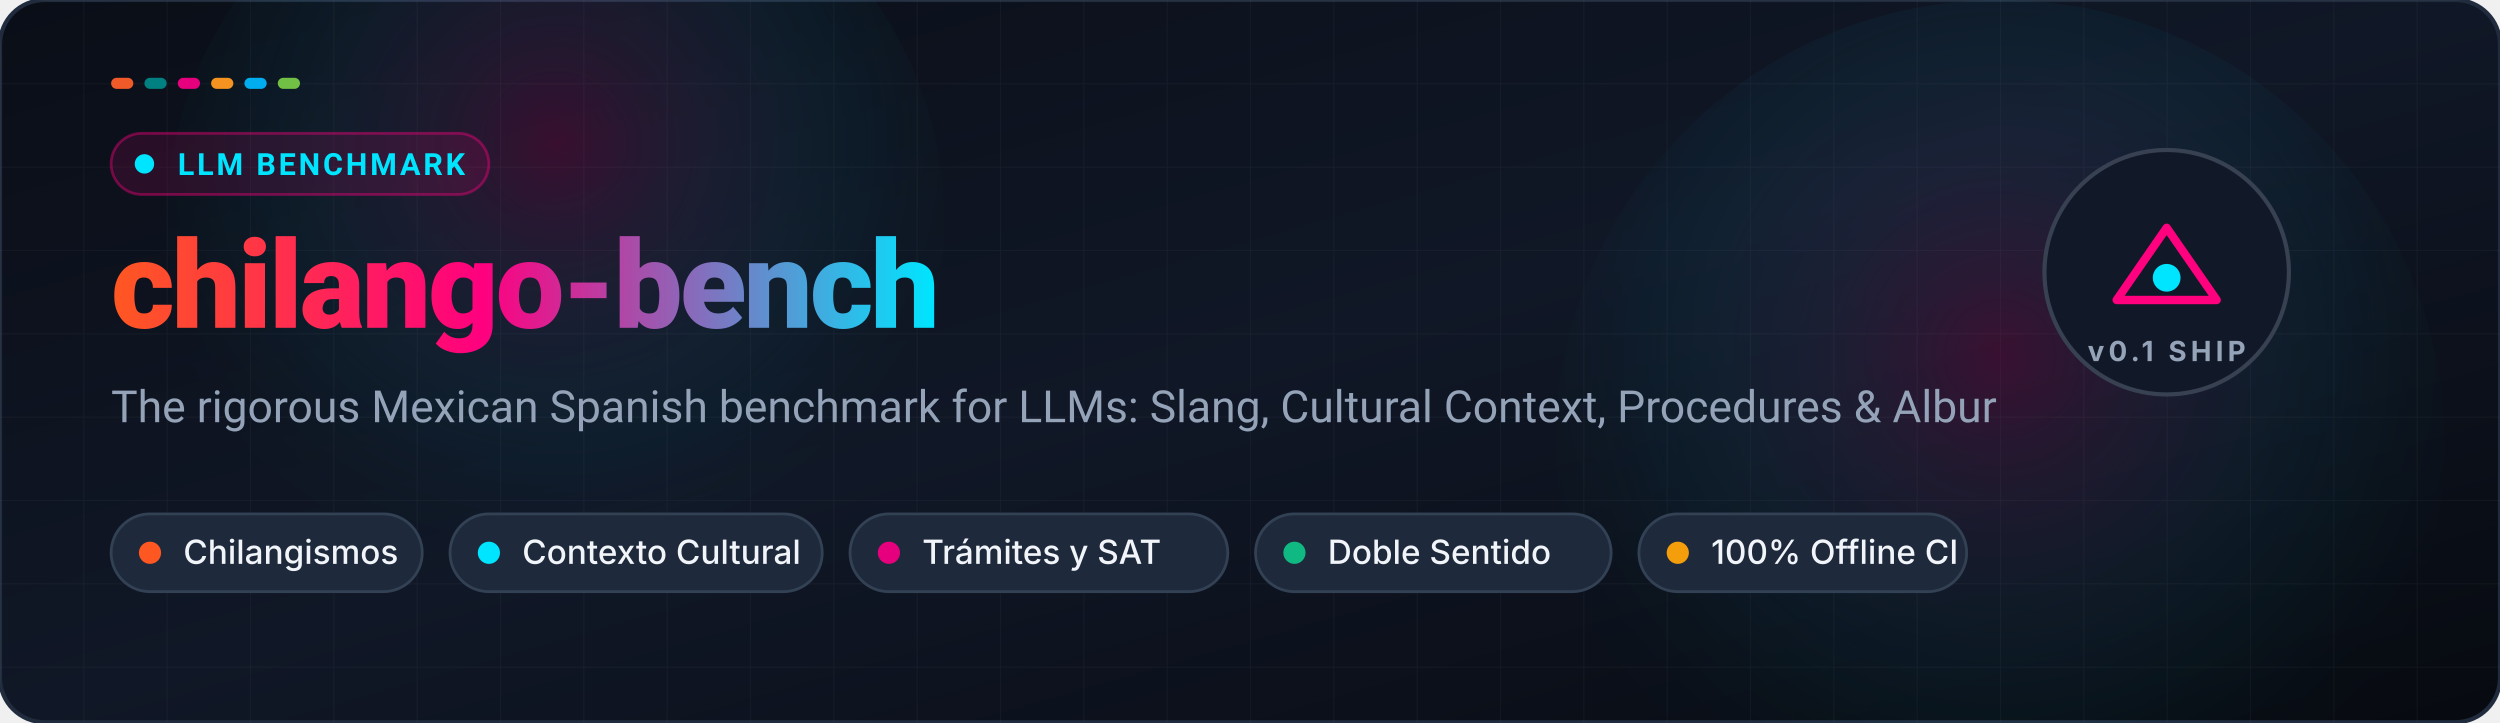
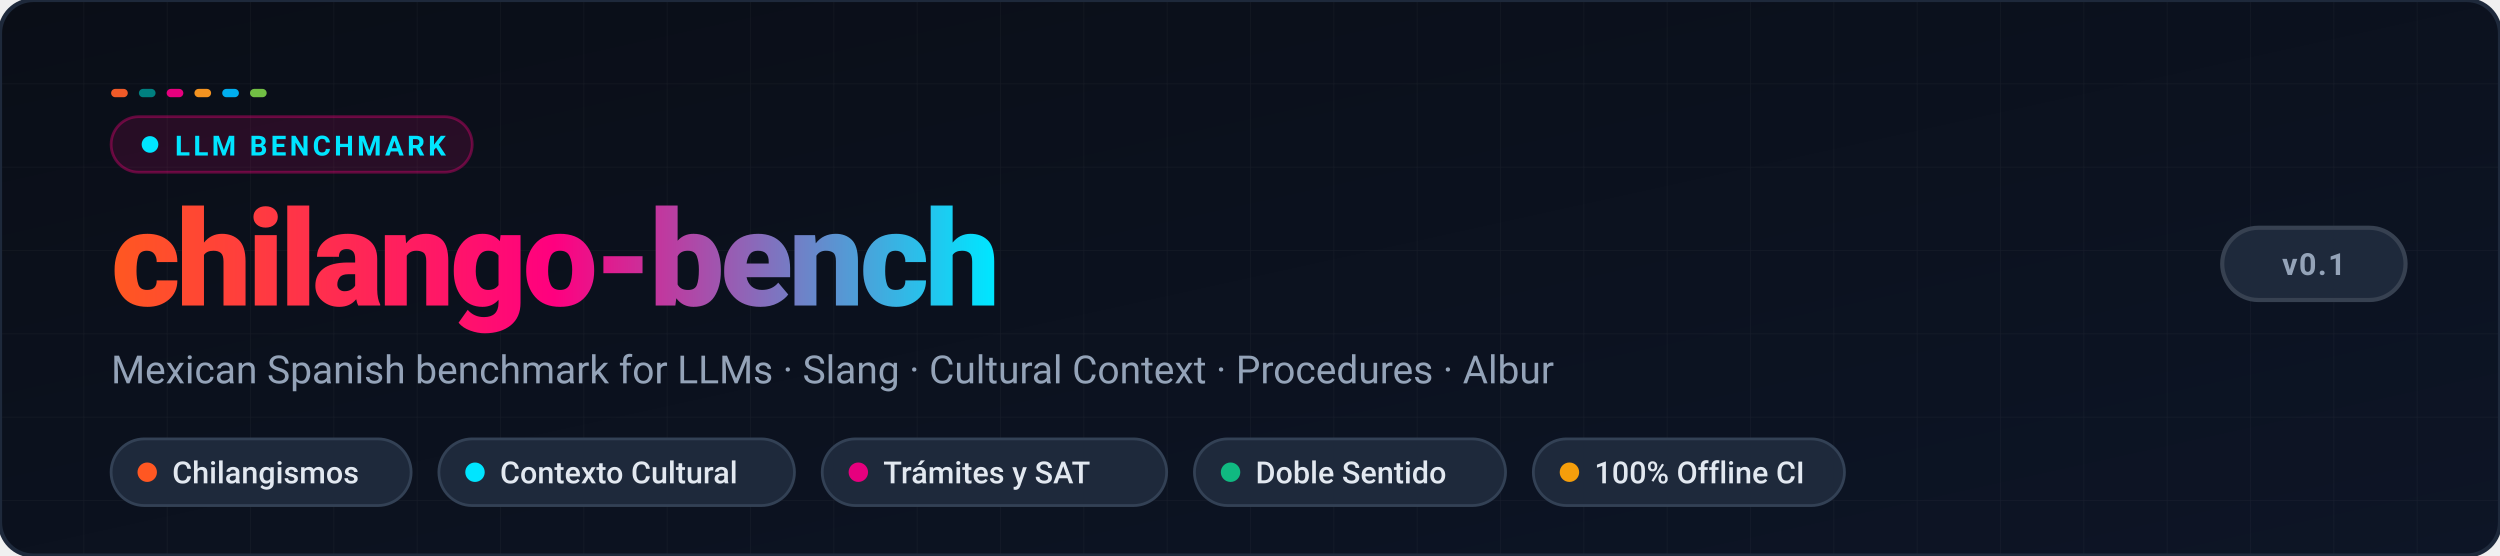
- <svg xmlns="http://www.w3.org/2000/svg" viewBox="0 0 900 260" width="100%" height="260">
+ <svg xmlns="http://www.w3.org/2000/svg" viewBox="0 0 900 200" width="900" height="200">
  <defs>
-     <linearGradient id="bgGrad" x1="0%" y1="0%" x2="100%" y2="100%">
+     <linearGradient id="bg" x1="0%" y1="0%" x2="100%" y2="100%">
      <stop offset="0%" stop-color="#0a0e17" />
-       <stop offset="50%" stop-color="#101726" />
-       <stop offset="100%" stop-color="#070a10" />
+       <stop offset="100%" stop-color="#0d1526" />
    </linearGradient>
    <linearGradient id="titleGrad" x1="0%" y1="0%" x2="100%" y2="0%">
      <stop offset="0%" stop-color="#FF5722" />
-       <stop offset="45%" stop-color="#FF007F" />
+       <stop offset="50%" stop-color="#FF007F" />
      <stop offset="100%" stop-color="#00E5FF" />
    </linearGradient>
-     <linearGradient id="subtleGlow" x1="0%" y1="0%" x2="100%" y2="100%">
-       <stop offset="0%" stop-color="#FF007F" stop-opacity="0.25" />
-       <stop offset="50%" stop-color="#00E5FF" stop-opacity="0.15" />
-       <stop offset="100%" stop-color="#FF5722" stop-opacity="0.25" />
-     </linearGradient>
-     <radialGradient id="meshCenter" cx="50%" cy="40%" r="60%">
-       <stop offset="0%" stop-color="#FF007F" stop-opacity="0.18" />
-       <stop offset="70%" stop-color="#00E5FF" stop-opacity="0.03" />
-       <stop offset="100%" stop-color="#000000" stop-opacity="0" />
-     </radialGradient>
    <pattern id="grid" width="30" height="30" patternUnits="userSpaceOnUse">
-       <path d="M 30 0 L 0 0 0 30" fill="none" stroke="#ffffff" stroke-width="0.5" stroke-opacity="0.05" />
+       <path d="M 30 0 L 0 0 0 30" fill="none" stroke="#ffffff" stroke-width="0.4" stroke-opacity="0.05" />
    </pattern>
-     <filter id="glowFilter" x="-20%" y="-20%" width="140%" height="140%">
-       <feGaussianBlur stdDeviation="6" result="blur" />
-       <feComposite in="SourceGraphic" in2="blur" operator="over" />
-     </filter>
  </defs>
-   <style>
-     @keyframes pulseGlow {
-       0%, 100% { opacity: 0.2; transform: scale(1); }
-       50% { opacity: 0.35; transform: scale(1.03); }
-     }
-     @keyframes floatTag {
-       0%, 100% { transform: translateY(0px); }
-       50% { transform: translateY(-3px); }
-     }
-     .pulsing-glow {
-       animation: pulseGlow 6s ease-in-out infinite;
-       transform-origin: center;
-     }
-     .floating-badge {
-       animation: floatTag 4s ease-in-out infinite;
-     }
-   </style>
-   <rect width="100%" height="100%" rx="16" fill="url(#bgGrad)" stroke="#202b3d" stroke-width="1.5" />
-   <rect width="100%" height="100%" rx="16" fill="url(#grid)" />
-   <circle cx="200" cy="80" r="140" fill="url(#meshCenter)" class="pulsing-glow" />
-   <circle cx="720" cy="160" r="160" fill="url(#meshCenter)" class="pulsing-glow" />
-   <g transform="translate(40, 28)">
-     <rect x="0" y="0" width="8" height="4" rx="2" fill="#F05A28" />
-     <rect x="12" y="0" width="8" height="4" rx="2" fill="#008080" />
-     <rect x="24" y="0" width="8" height="4" rx="2" fill="#E6007E" />
-     <rect x="36" y="0" width="8" height="4" rx="2" fill="#F49320" />
-     <rect x="48" y="0" width="8" height="4" rx="2" fill="#00AEEF" />
-     <rect x="60" y="0" width="8" height="4" rx="2" fill="#71BF44" />
-   </g>
-   <g transform="translate(40, 48)">
-     <rect x="0" y="0" width="136" height="22" rx="11" fill="#FF007F" fill-opacity="0.12" stroke="#FF007F" stroke-opacity="0.4" stroke-width="1" />
-     <circle cx="12" cy="11" r="3.5" fill="#00E5FF" />
-     <text x="24" y="15" fill="#00E5FF" font-family="-apple-system, BlinkMacSystemFont, 'Segoe UI', Roboto, Helvetica, Arial, sans-serif" font-size="11" font-weight="600" letter-spacing="1">LLM BENCHMARK</text>
-   </g>
-   <text x="40" y="118" fill="url(#titleGrad)" font-family="-apple-system, BlinkMacSystemFont, 'Segoe UI', Roboto, 'Inter', sans-serif" font-size="44" font-weight="900" letter-spacing="-1">
-     chilango-bench
-   </text>
-   <text x="40" y="152" fill="#94a3b8" font-family="-apple-system, BlinkMacSystemFont, 'Segoe UI', Roboto, sans-serif" font-size="16" font-weight="400">
-     The rigorous Mexican Spanish benchmark for LLMs: Slang, Cultural Context, Procedures &amp; Albur
-   </text>
-   <g transform="translate(40, 185)">
-     <g transform="translate(0, 0)">
-       <rect width="112" height="28" rx="14" fill="#1e293b" stroke="#334155" stroke-width="1" />
-       <circle cx="14" cy="14" r="4" fill="#FF5722" />
-       <text x="26" y="18" fill="#f1f5f9" font-family="-apple-system, BlinkMacSystemFont, sans-serif" font-size="12" font-weight="500">Chilangismos</text>
-     </g>
-     <g transform="translate(122, 0)">
-       <rect width="134" height="28" rx="14" fill="#1e293b" stroke="#334155" stroke-width="1" />
-       <circle cx="14" cy="14" r="4" fill="#00E5FF" />
-       <text x="26" y="18" fill="#f1f5f9" font-family="-apple-system, BlinkMacSystemFont, sans-serif" font-size="12" font-weight="500">Contexto Cultural</text>
-     </g>
-     <g transform="translate(266, 0)">
-       <rect width="136" height="28" rx="14" fill="#1e293b" stroke="#334155" stroke-width="1" />
-       <circle cx="14" cy="14" r="4" fill="#E6007E" />
-       <text x="26" y="18" fill="#f1f5f9" font-family="-apple-system, BlinkMacSystemFont, sans-serif" font-size="12" font-weight="500">Trámites y SAT</text>
-     </g>
-     <g transform="translate(412, 0)">
-       <rect width="128" height="28" rx="14" fill="#1e293b" stroke="#334155" stroke-width="1" />
-       <circle cx="14" cy="14" r="4" fill="#10B981" />
-       <text x="26" y="18" fill="#f1f5f9" font-family="-apple-system, BlinkMacSystemFont, sans-serif" font-size="12" font-weight="500">Doble Sentido</text>
-     </g>
-     <g transform="translate(550, 0)">
-       <rect width="118" height="28" rx="14" fill="#1e293b" stroke="#334155" stroke-width="1" />
-       <circle cx="14" cy="14" r="4" fill="#F59E0B" />
-       <text x="26" y="18" fill="#f1f5f9" font-family="-apple-system, BlinkMacSystemFont, sans-serif" font-size="12" font-weight="500">100% Offline CI</text>
-     </g>
-   </g>
-   <g transform="translate(730, 48)" class="floating-badge">
-     <circle cx="50" cy="50" r="44" fill="#111827" stroke="#374151" stroke-width="1.5" />
-     <path d="M 32 60 L 50 34 L 68 60 Z" fill="none" stroke="#FF007F" stroke-width="3" stroke-linecap="round" stroke-linejoin="round" />
-     <circle cx="50" cy="52" r="5" fill="#00E5FF" />
-     <text x="50" y="82" fill="#94a3b8" font-family="-apple-system, BlinkMacSystemFont, sans-serif" font-size="10" font-weight="700" text-anchor="middle" letter-spacing="1.5">v0.1 SHIP</text>
-   </g>
+   <rect width="900" height="200" rx="12" fill="url(#bg)" />
+   <rect width="900" height="200" rx="12" fill="url(#grid)" />
+   <rect x="40" y="32" width="6" height="3" rx="1.5" fill="#F05A28" />
+   <rect x="50" y="32" width="6" height="3" rx="1.5" fill="#008080" />
+   <rect x="60" y="32" width="6" height="3" rx="1.5" fill="#E6007E" />
+   <rect x="70" y="32" width="6" height="3" rx="1.5" fill="#F49320" />
+   <rect x="80" y="32" width="6" height="3" rx="1.5" fill="#00AEEF" />
+   <rect x="90" y="32" width="6" height="3" rx="1.5" fill="#71BF44" />
+   <rect x="40" y="42" width="130" height="20" rx="10" fill="#FF007F" fill-opacity="0.12" stroke="#FF007F" stroke-opacity="0.35" stroke-width="1" />
+   <circle cx="54" cy="52" r="3" fill="#00E5FF" />
+   <text x="63" y="56" fill="#00E5FF" font-family="'Segoe UI', Roboto, Helvetica, Arial, sans-serif" font-size="10" font-weight="700" letter-spacing="1.2">LLM BENCHMARK</text>
+   <text x="40" y="110" fill="url(#titleGrad)" font-family="'Segoe UI', Roboto, Helvetica, Arial, sans-serif" font-size="48" font-weight="900" letter-spacing="-1.5">chilango-bench</text>
+   <text x="40" y="138" fill="#94a3b8" font-family="'Segoe UI', Roboto, Helvetica, Arial, sans-serif" font-size="14" font-weight="400">Mexican Spanish benchmark for LLMs · Slang · Cultural Context · Procedures · Albur</text>
+   <rect x="40" y="158" width="108" height="24" rx="12" fill="#1e293b" stroke="#334155" stroke-width="1" />
+   <circle cx="53" cy="170" r="3.5" fill="#FF5722" />
+   <text x="62" y="174" fill="#e2e8f0" font-family="'Segoe UI', Roboto, Helvetica, Arial, sans-serif" font-size="11" font-weight="500">Chilangismos</text>
+   <rect x="158" y="158" width="128" height="24" rx="12" fill="#1e293b" stroke="#334155" stroke-width="1" />
+   <circle cx="171" cy="170" r="3.5" fill="#00E5FF" />
+   <text x="180" y="174" fill="#e2e8f0" font-family="'Segoe UI', Roboto, Helvetica, Arial, sans-serif" font-size="11" font-weight="500">Contexto Cultural</text>
+   <rect x="296" y="158" width="124" height="24" rx="12" fill="#1e293b" stroke="#334155" stroke-width="1" />
+   <circle cx="309" cy="170" r="3.5" fill="#E6007E" />
+   <text x="318" y="174" fill="#e2e8f0" font-family="'Segoe UI', Roboto, Helvetica, Arial, sans-serif" font-size="11" font-weight="500">Trámites y SAT</text>
+   <rect x="430" y="158" width="112" height="24" rx="12" fill="#1e293b" stroke="#334155" stroke-width="1" />
+   <circle cx="443" cy="170" r="3.5" fill="#10B981" />
+   <text x="452" y="174" fill="#e2e8f0" font-family="'Segoe UI', Roboto, Helvetica, Arial, sans-serif" font-size="11" font-weight="500">Doble Sentido</text>
+   <rect x="552" y="158" width="112" height="24" rx="12" fill="#1e293b" stroke="#334155" stroke-width="1" />
+   <circle cx="565" cy="170" r="3.5" fill="#F59E0B" />
+   <text x="574" y="174" fill="#e2e8f0" font-family="'Segoe UI', Roboto, Helvetica, Arial, sans-serif" font-size="11" font-weight="500">100% Offline CI</text>
+   <rect x="800" y="82" width="66" height="26" rx="13" fill="#1e293b" stroke="#374151" stroke-width="1.5" />
+   <text x="833" y="99" fill="#94a3b8" font-family="'Segoe UI', Roboto, Helvetica, Arial, sans-serif" font-size="11" font-weight="700" text-anchor="middle" letter-spacing="0.5">v0.1</text>
+   <rect width="900" height="200" rx="12" fill="none" stroke="#1e293b" stroke-width="1.5" />
</svg>
